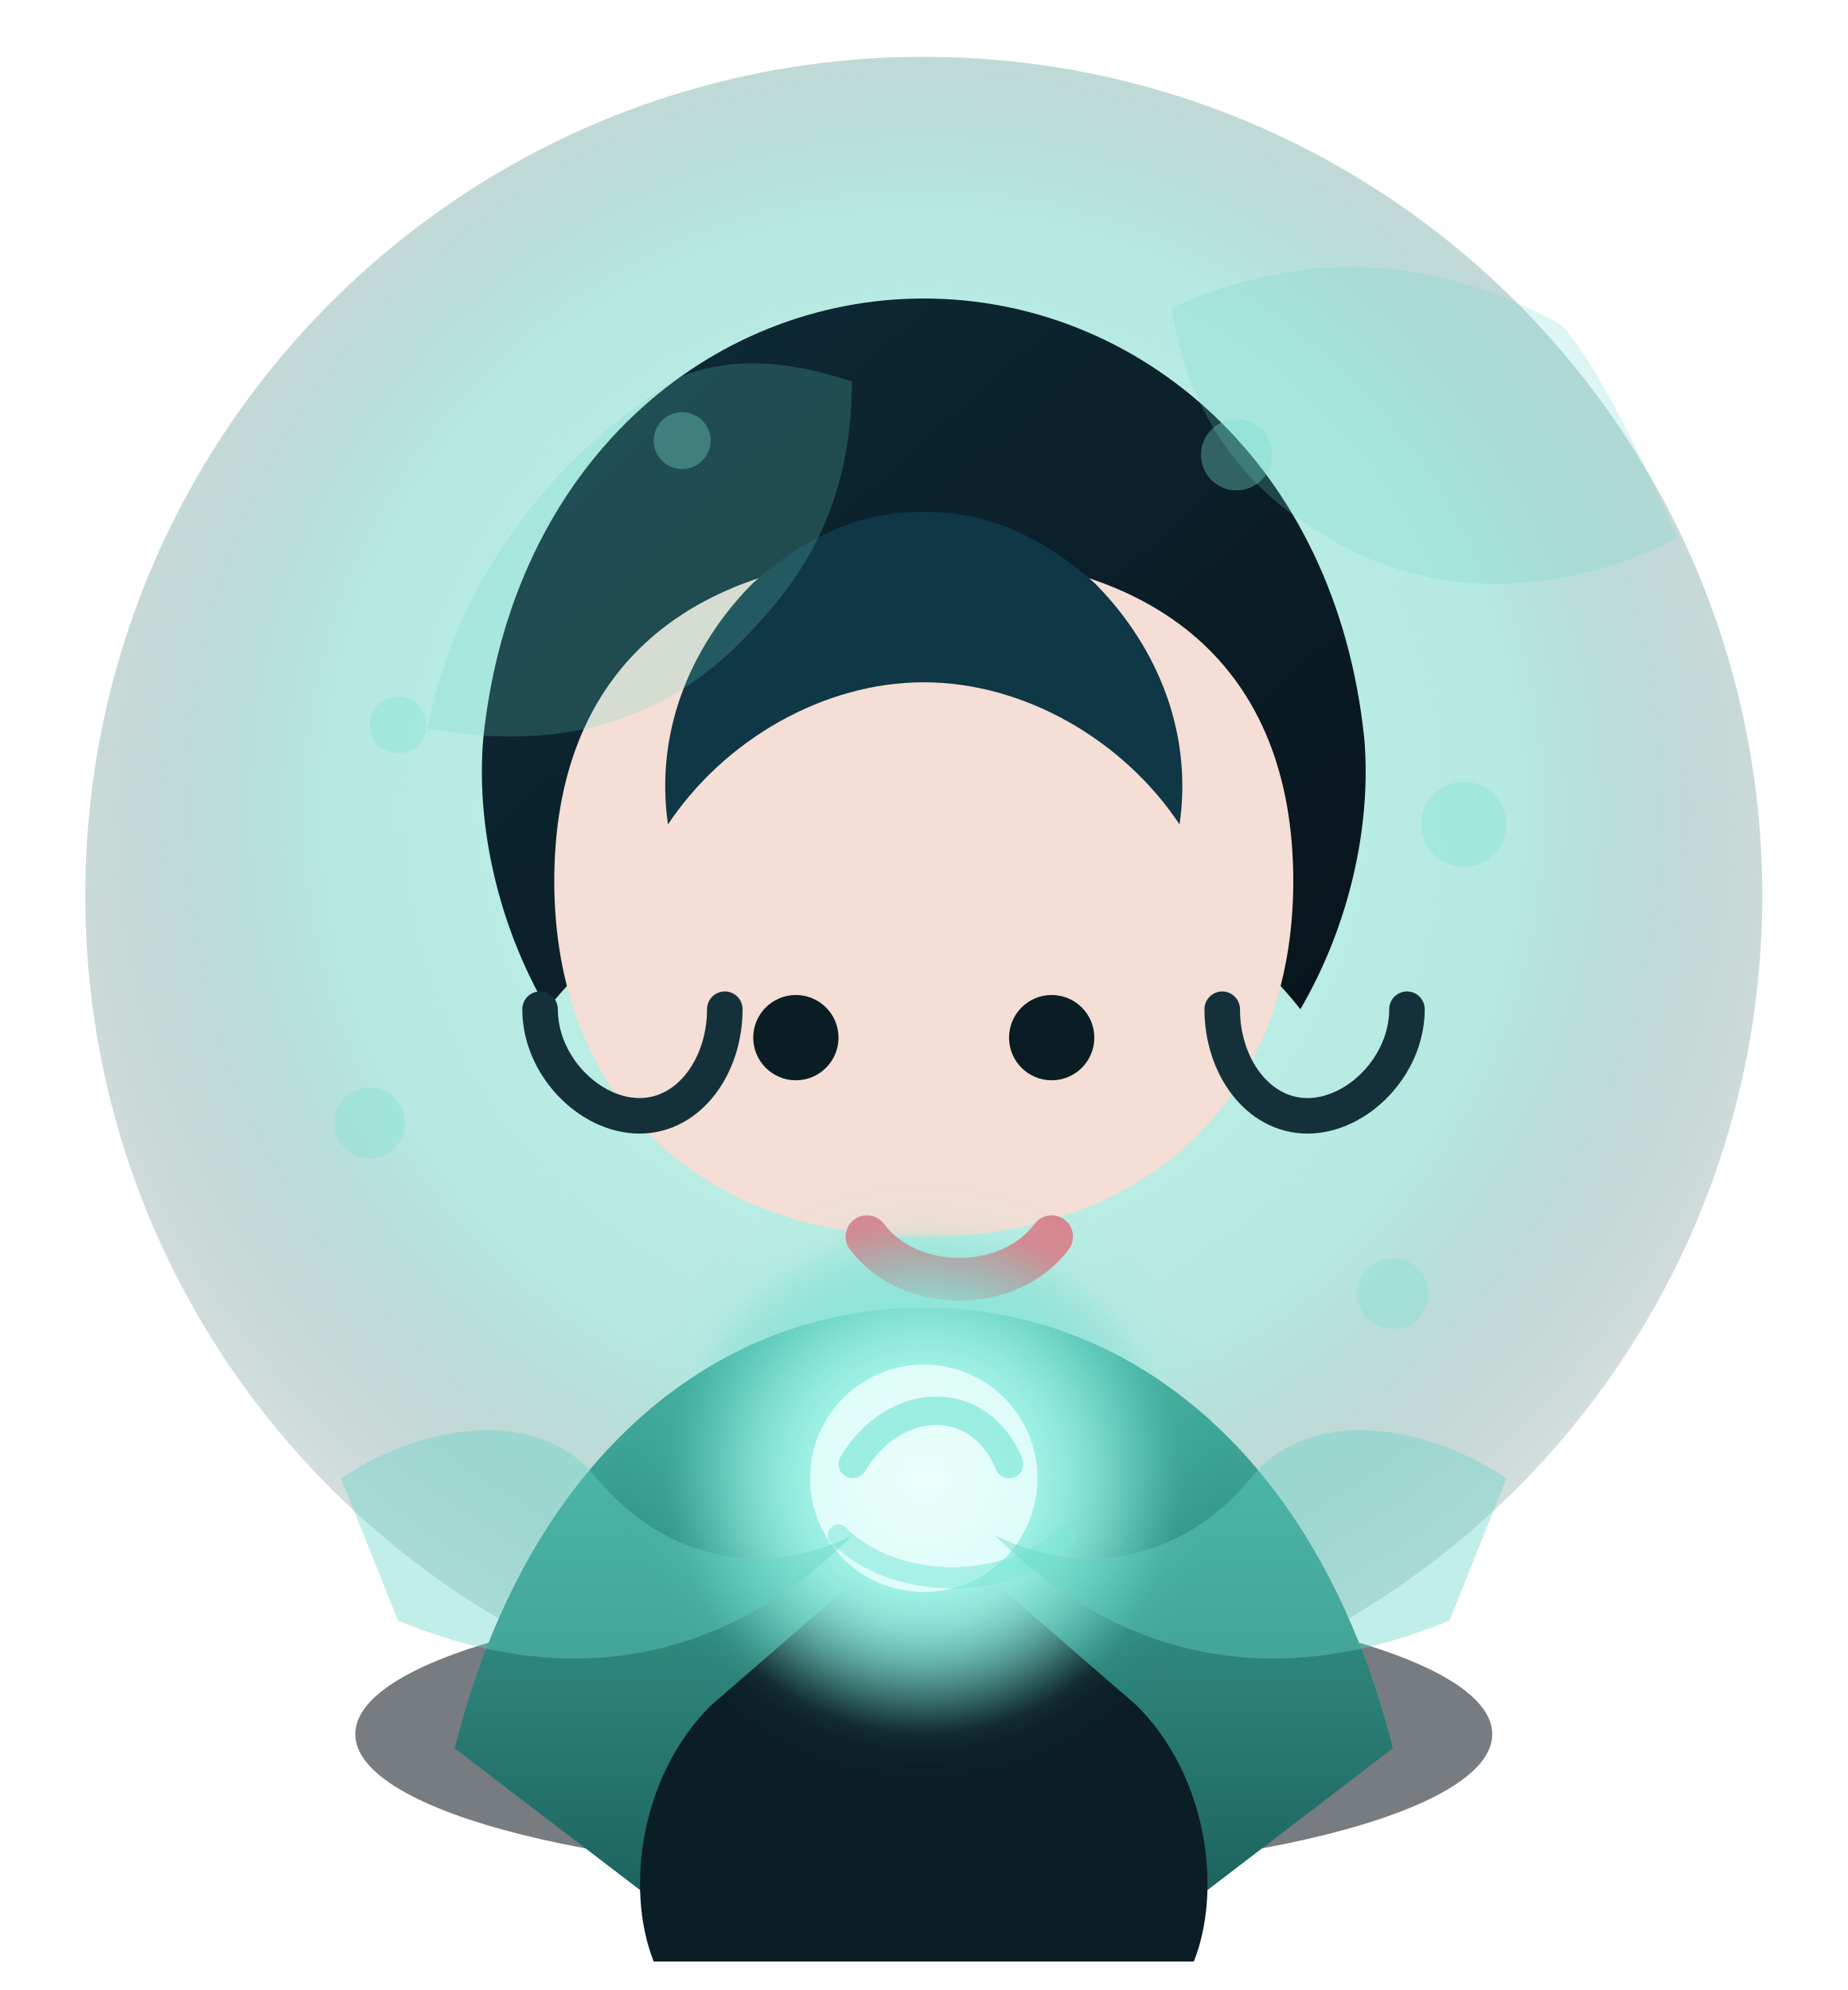
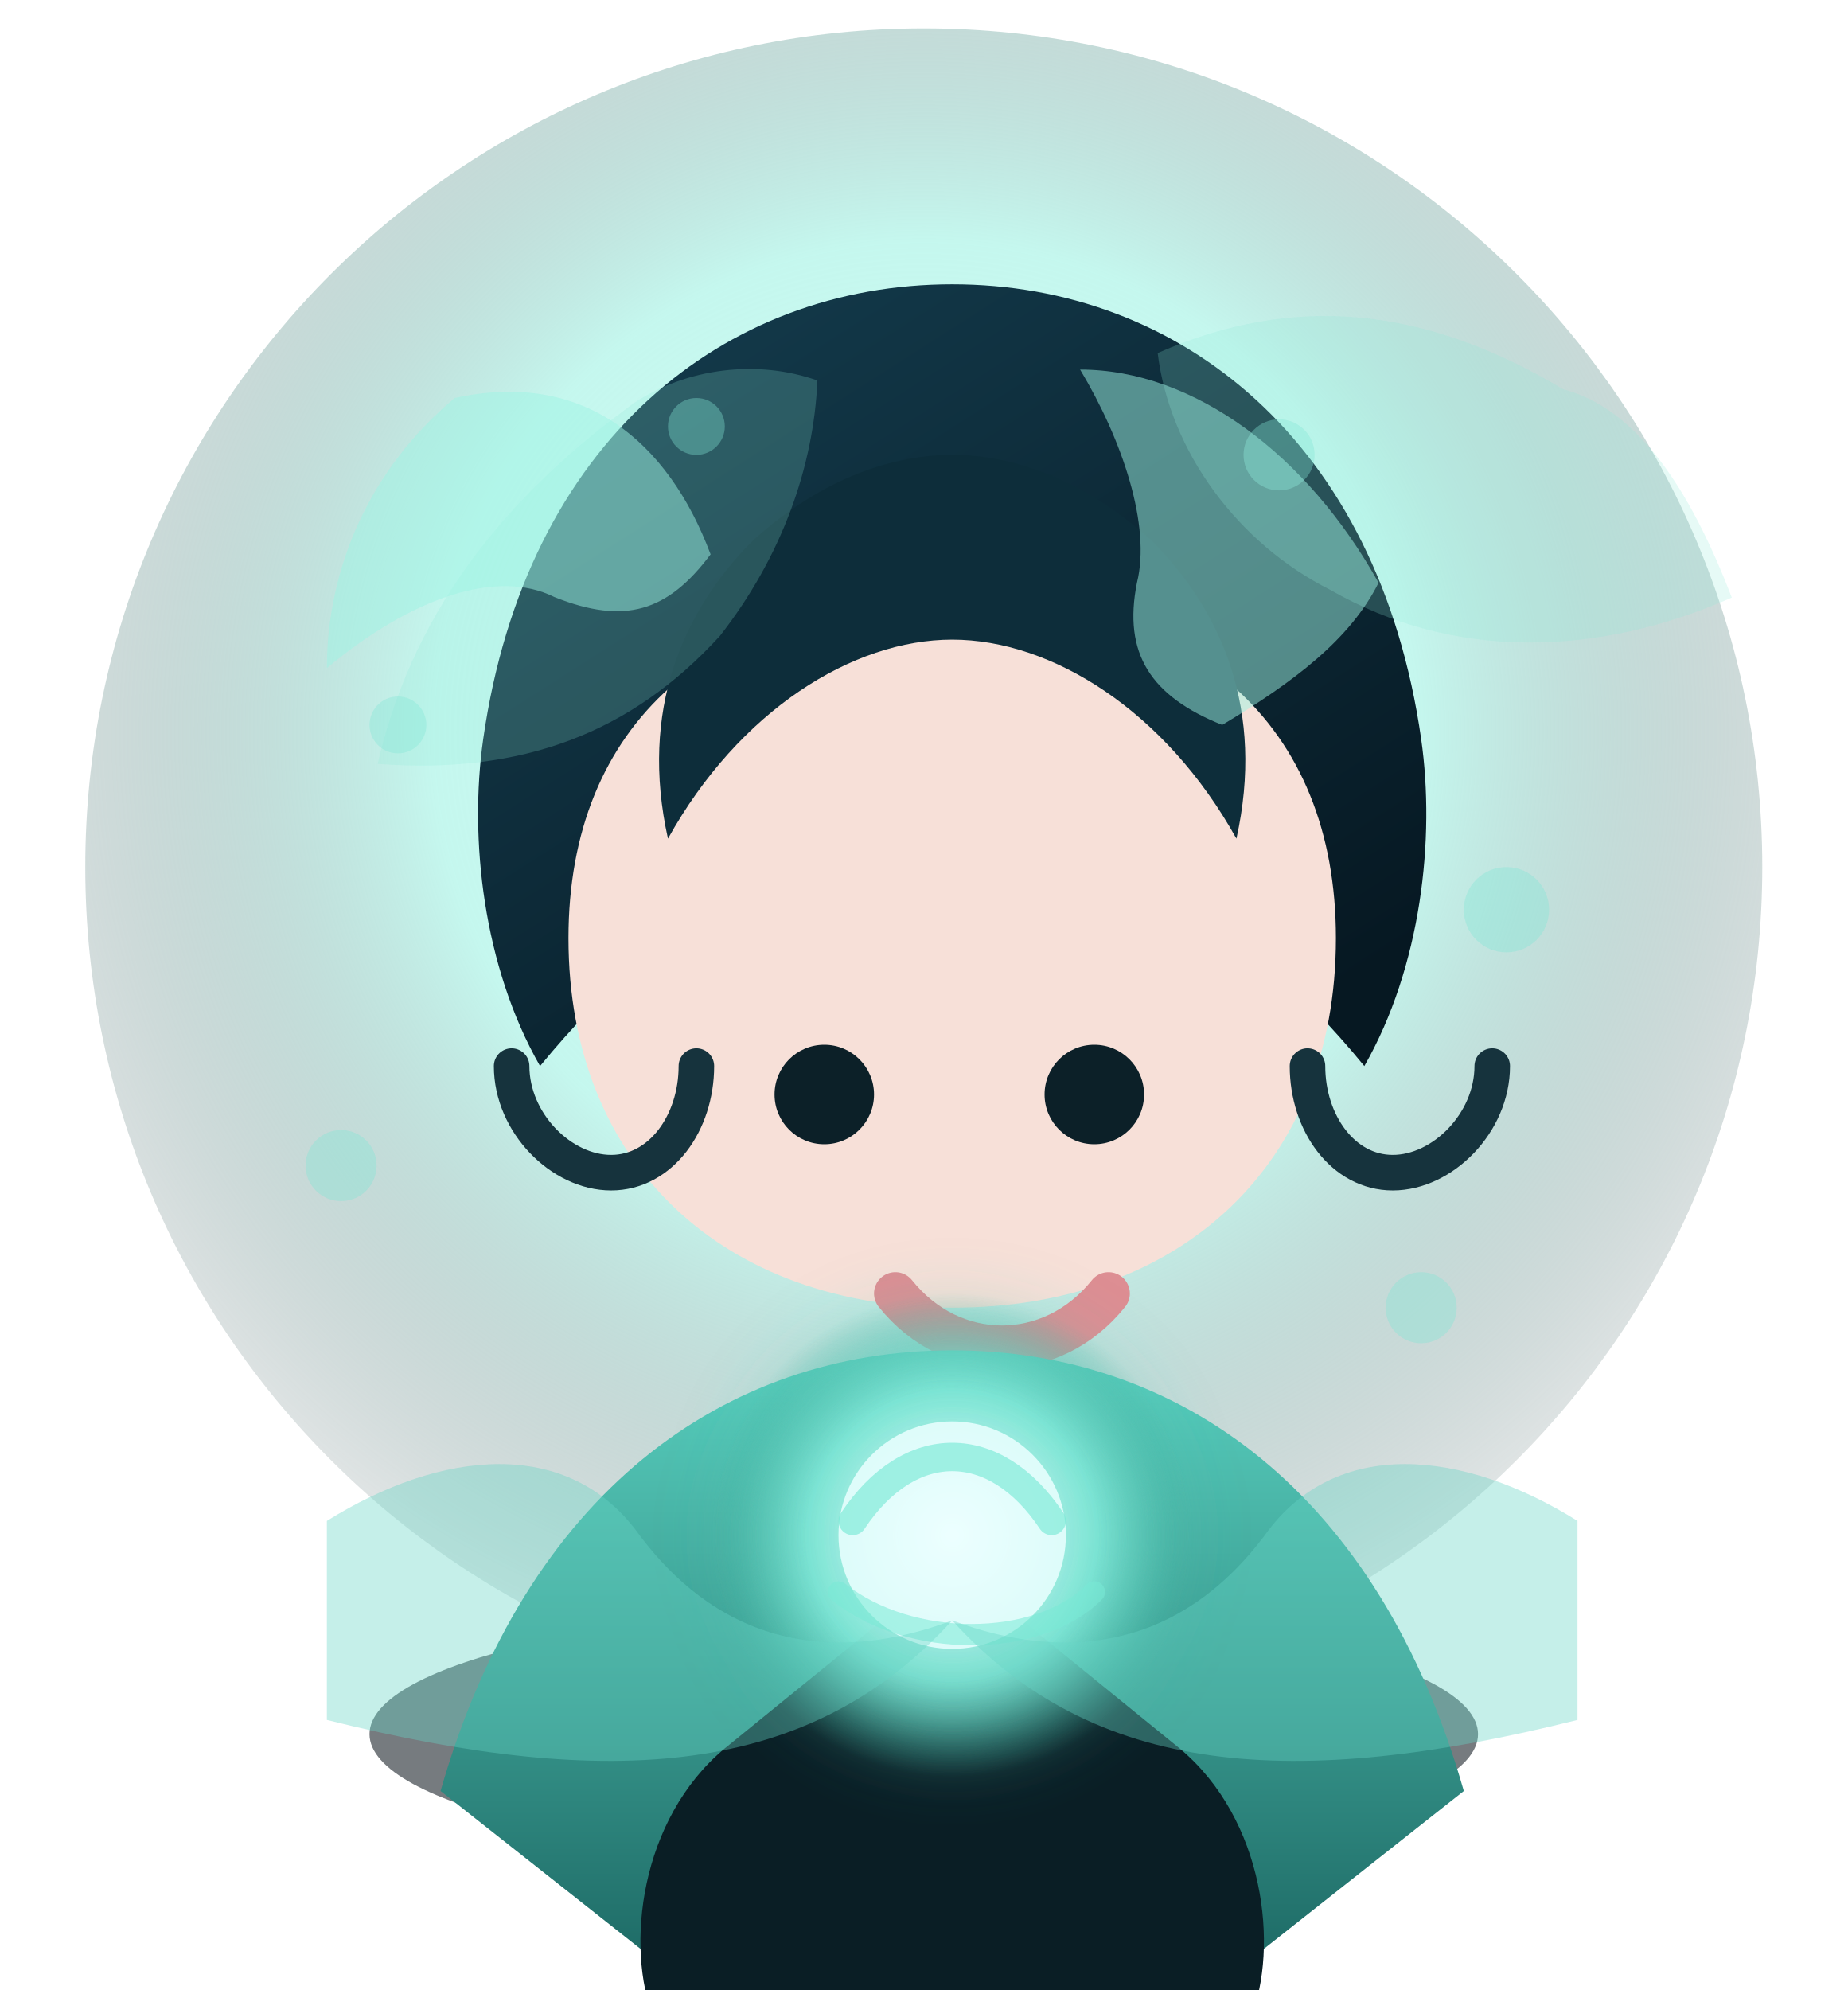
<svg xmlns="http://www.w3.org/2000/svg" viewBox="0 0 260 280" role="img" aria-labelledby="title desc">
  <defs>
-     <radialGradient id="aura" cx="0.5" cy="0.45" r="0.65">
-       <stop offset="0" stop-color="#c2fff0" stop-opacity="0.8" />
-       <stop offset="0.55" stop-color="#7ad6c7" stop-opacity="0.55" />
-       <stop offset="1" stop-color="#0b1c24" stop-opacity="0" />
+     <radialGradient id="bg-glow" cx="0.5" cy="0.42" r="0.65">
+       <stop offset="0" stop-color="#e8fffb" stop-opacity="0.95" />
+       <stop offset="0.45" stop-color="#9ef2e3" stop-opacity="0.6" />
+       <stop offset="1" stop-color="#021218" stop-opacity="0" />
    </radialGradient>
-     <linearGradient id="robe" x1="0" x2="0" y1="0" y2="1">
-       <stop offset="0" stop-color="#46b7a7" />
-       <stop offset="1" stop-color="#1a5d5a" />
+     <linearGradient id="robe-main" x1="0" y1="0" x2="0" y2="1">
+       <stop offset="0" stop-color="#59d0bf" />
+       <stop offset="1" stop-color="#1a6460" />
    </linearGradient>
-     <linearGradient id="hair" x1="0" x2="1" y1="0.1" y2="1">
-       <stop offset="0" stop-color="#0d2b38" />
-       <stop offset="1" stop-color="#08141c" />
+     <linearGradient id="hair-shine" x1="0.15" y1="0.05" x2="0.85" y2="0.95">
+       <stop offset="0" stop-color="#133a4b" />
+       <stop offset="1" stop-color="#061822" />
    </linearGradient>
    <radialGradient id="orb" cx="0.5" cy="0.5" r="0.5">
-       <stop offset="0" stop-color="#f5fffd" />
-       <stop offset="0.45" stop-color="#9df0e4" />
-       <stop offset="1" stop-color="#67d5c7" stop-opacity="0" />
+       <stop offset="0" stop-color="#faffff" />
+       <stop offset="0.6" stop-color="#7ce5d5" stop-opacity="0.85" />
+       <stop offset="1" stop-color="#35a896" stop-opacity="0" />
    </radialGradient>
-     <filter id="softGlow" x="-40%" y="-40%" width="180%" height="180%">
-       <feGaussianBlur stdDeviation="4" result="blur" />
+     <filter id="orb-glow" x="-40%" y="-40%" width="180%" height="180%">
+       <feGaussianBlur in="SourceGraphic" stdDeviation="4.5" result="blur" />
      <feMerge>
        <feMergeNode in="blur" />
        <feMergeNode in="SourceGraphic" />
      </feMerge>
    </filter>
  </defs>
-   <g stroke="none" stroke-width="0" fill="none">
-     <ellipse cx="130" cy="244" rx="80" ry="20" fill="rgba(7,18,24,0.55)" />
-     <circle cx="130" cy="126" r="118" fill="url(#aura)" />
-     <g transform="translate(36 30)">
-       <path d="M94 12c-30 0-58 23-62 62-1 12 2 26 9 38 11-14 32-26 53-26s42 12 53 26c7-12 10-26 9-38-4-39-32-62-62-62z" fill="url(#hair)" />
-       <path d="M94 48c-33 0-52 16-52 46 0 30 20 50 52 50s52-20 52-50c0-30-19-46-52-46z" fill="#f4ded5" />
-       <path d="M66 112c0 8-5 15-12 15s-14-7-14-15" stroke="#14313b" stroke-width="5" stroke-linecap="round" />
-       <path d="M136 112c0 8 5 15 12 15s14-7 14-15" stroke="#14313b" stroke-width="5" stroke-linecap="round" />
-       <circle cx="76" cy="116" r="6" fill="#0a1d25" />
-       <circle cx="112" cy="116" r="6" fill="#0a1d25" />
-       <path d="M86 144c6 8 20 8 26 0" stroke="#d9868f" stroke-width="6" stroke-linecap="round" />
-       <path d="M58 86c8-12 22-20 36-20s28 8 36 20c2-14-4-26-12-34-9-8-17-10-24-10s-15 2-24 10c-8 8-14 20-12 34z" fill="#0f3745" />
-       <path d="M94 154c-30 0-56 22-66 62l34 26 32-42 32 42 34-26c-10-40-36-62-66-62z" fill="url(#robe)" />
-       <path d="M64 210c-10 10-12 26-8 36h76c4-10 2-26-8-36l-30-26z" fill="#0b1e25" />
-       <g transform="translate(58 142)">
-         <circle cx="36" cy="36" r="36" fill="url(#orb)" filter="url(#softGlow)" />
-         <circle cx="36" cy="36" r="16" fill="#eafffb" opacity="0.85" />
-         <path d="M26 34c6-10 18-10 22 0" stroke="#7ce7d7" stroke-width="4" stroke-linecap="round" opacity="0.7" />
-         <path d="M24 44c8 8 24 8 32 0" stroke="#7ce7d7" stroke-width="3" stroke-linecap="round" opacity="0.55" />
+   <g fill="none" stroke="none" stroke-width="0">
+     <ellipse cx="130" cy="244" rx="78" ry="18" fill="rgba(6, 16, 22, 0.55)" />
+     <circle cx="130" cy="122" r="118" fill="url(#bg-glow)" />
+     <g transform="translate(38 32)">
+       <path d="M96 8c-32 0-60 22-66 64-2 14 0 32 8 46 18-22 40-34 58-34s40 12 58 34c8-14 10-32 8-46-6-42-34-64-66-64z" fill="url(#hair-shine)" />
+       <path d="M96 52c-34 0-54 18-54 48 0 32 22 52 54 52s54-20 54-52c0-30-20-48-54-48z" fill="#f7e0d8" />
+       <path d="M60 118c0 8-5 15-12 15s-14-7-14-15" stroke="#16333d" stroke-width="5" stroke-linecap="round" />
+       <path d="M146 118c0 8 5 15 12 15s14-7 14-15" stroke="#16333d" stroke-width="5" stroke-linecap="round" />
+       <circle cx="78" cy="122" r="7" fill="#0c2028" />
+       <circle cx="116" cy="122" r="7" fill="#0c2028" />
+       <path d="M88 150c8 10 22 10 30 0" stroke="#dd8e93" stroke-width="6" stroke-linecap="round" />
+       <path d="M56 86c10-18 26-28 40-28s30 10 40 28c4-18-2-32-12-42-10-9-20-12-28-12s-18 3-28 12c-10 10-16 24-12 42z" fill="#0d2d3a" />
+       <path d="M96 158c-32 0-60 20-72 62l38 30 34-44 34 44 38-30c-12-42-40-62-72-62z" fill="url(#robe-main)" />
+       <path d="M64 214c-12 10-14 28-10 38h84c4-10 2-28-10-38l-32-26z" fill="#0a1e25" />
+       <g transform="translate(56 150)">
+         <circle cx="40" cy="34" r="34" fill="url(#orb)" filter="url(#orb-glow)" />
+         <circle cx="40" cy="34" r="16" fill="#eaffff" opacity="0.85" />
+         <path d="M26 32c8-12 20-12 28 0" stroke="#79e9d6" stroke-width="4" stroke-linecap="round" opacity="0.65" />
+         <path d="M24 42c10 8 28 8 36 0" stroke="#79e9d6" stroke-width="3" stroke-linecap="round" opacity="0.55" />
      </g>
-       <g fill="#7ce2d2" opacity="0.35">
-         <circle cx="16" cy="128" r="5" />
-         <circle cx="20" cy="72" r="4" />
-         <circle cx="170" cy="86" r="6" />
-         <circle cx="160" cy="152" r="5" />
-         <circle cx="60" cy="32" r="4" />
-         <circle cx="138" cy="34" r="5" />
+       <g fill="#7fe5d5" opacity="0.36">
+         <circle cx="10" cy="132" r="5" />
+         <circle cx="18" cy="70" r="4" />
+         <circle cx="174" cy="96" r="6" />
+         <circle cx="162" cy="152" r="5" />
+         <circle cx="60" cy="28" r="4" />
+         <circle cx="142" cy="32" r="5" />
      </g>
-       <g fill="#63d4c6" opacity="0.4">
-         <path d="M12 178c12-8 28-10 36 0 10 12 24 14 36 8-18 18-40 22-64 12z" />
-         <path d="M176 178c-12-8-28-10-36 0-10 12-24 14-36 8 18 18 40 22 64 12z" />
+       <g fill="#66d4c6" opacity="0.38">
+         <path d="M8 182c16-10 34-12 44 2 12 16 28 18 44 12-20 22-48 24-88 14z" />
+         <path d="M184 182c-16-10-34-12-44 2-12 16-28 18-44 12 20 22 48 24 88 14z" />
      </g>
    </g>
-     <g transform="translate(30 32) rotate(-8)" fill="#67d5c7" opacity="0.22">
-       <path d="M62 30c-18 8-34 22-42 44 18 6 34 4 48-8 10-8 16-18 18-32-8-4-16-6-24-4z" />
-       <path d="M186 40c-16-12-34-16-54-10 0 14 6 26 16 34 14 12 32 14 50 8-4-14-8-26-12-32z" />
+     <g transform="translate(28 34) rotate(-7)" fill="#8be9d8" opacity="0.22">
+       <path d="M58 30c-18 10-34 24-42 46 20 4 36 0 50-12 10-10 16-22 18-34-8-4-18-4-26 0z" />
+       <path d="M188 44c-18-14-36-18-56-12 0 14 8 28 20 36 16 12 36 14 56 8-4-16-10-28-20-32z" />
+     </g>
+     <g fill="#9df3e4" opacity="0.5">
+       <path d="M64 56c-12 10-18 24-18 38 12-10 24-14 32-10 10 4 16 2 22-6-6-16-18-26-36-22z" />
+       <path d="M194 82c-10-18-26-30-42-30 6 10 10 22 8 30-2 10 2 16 12 20 10-6 18-12 22-20z" />
    </g>
  </g>
</svg>
